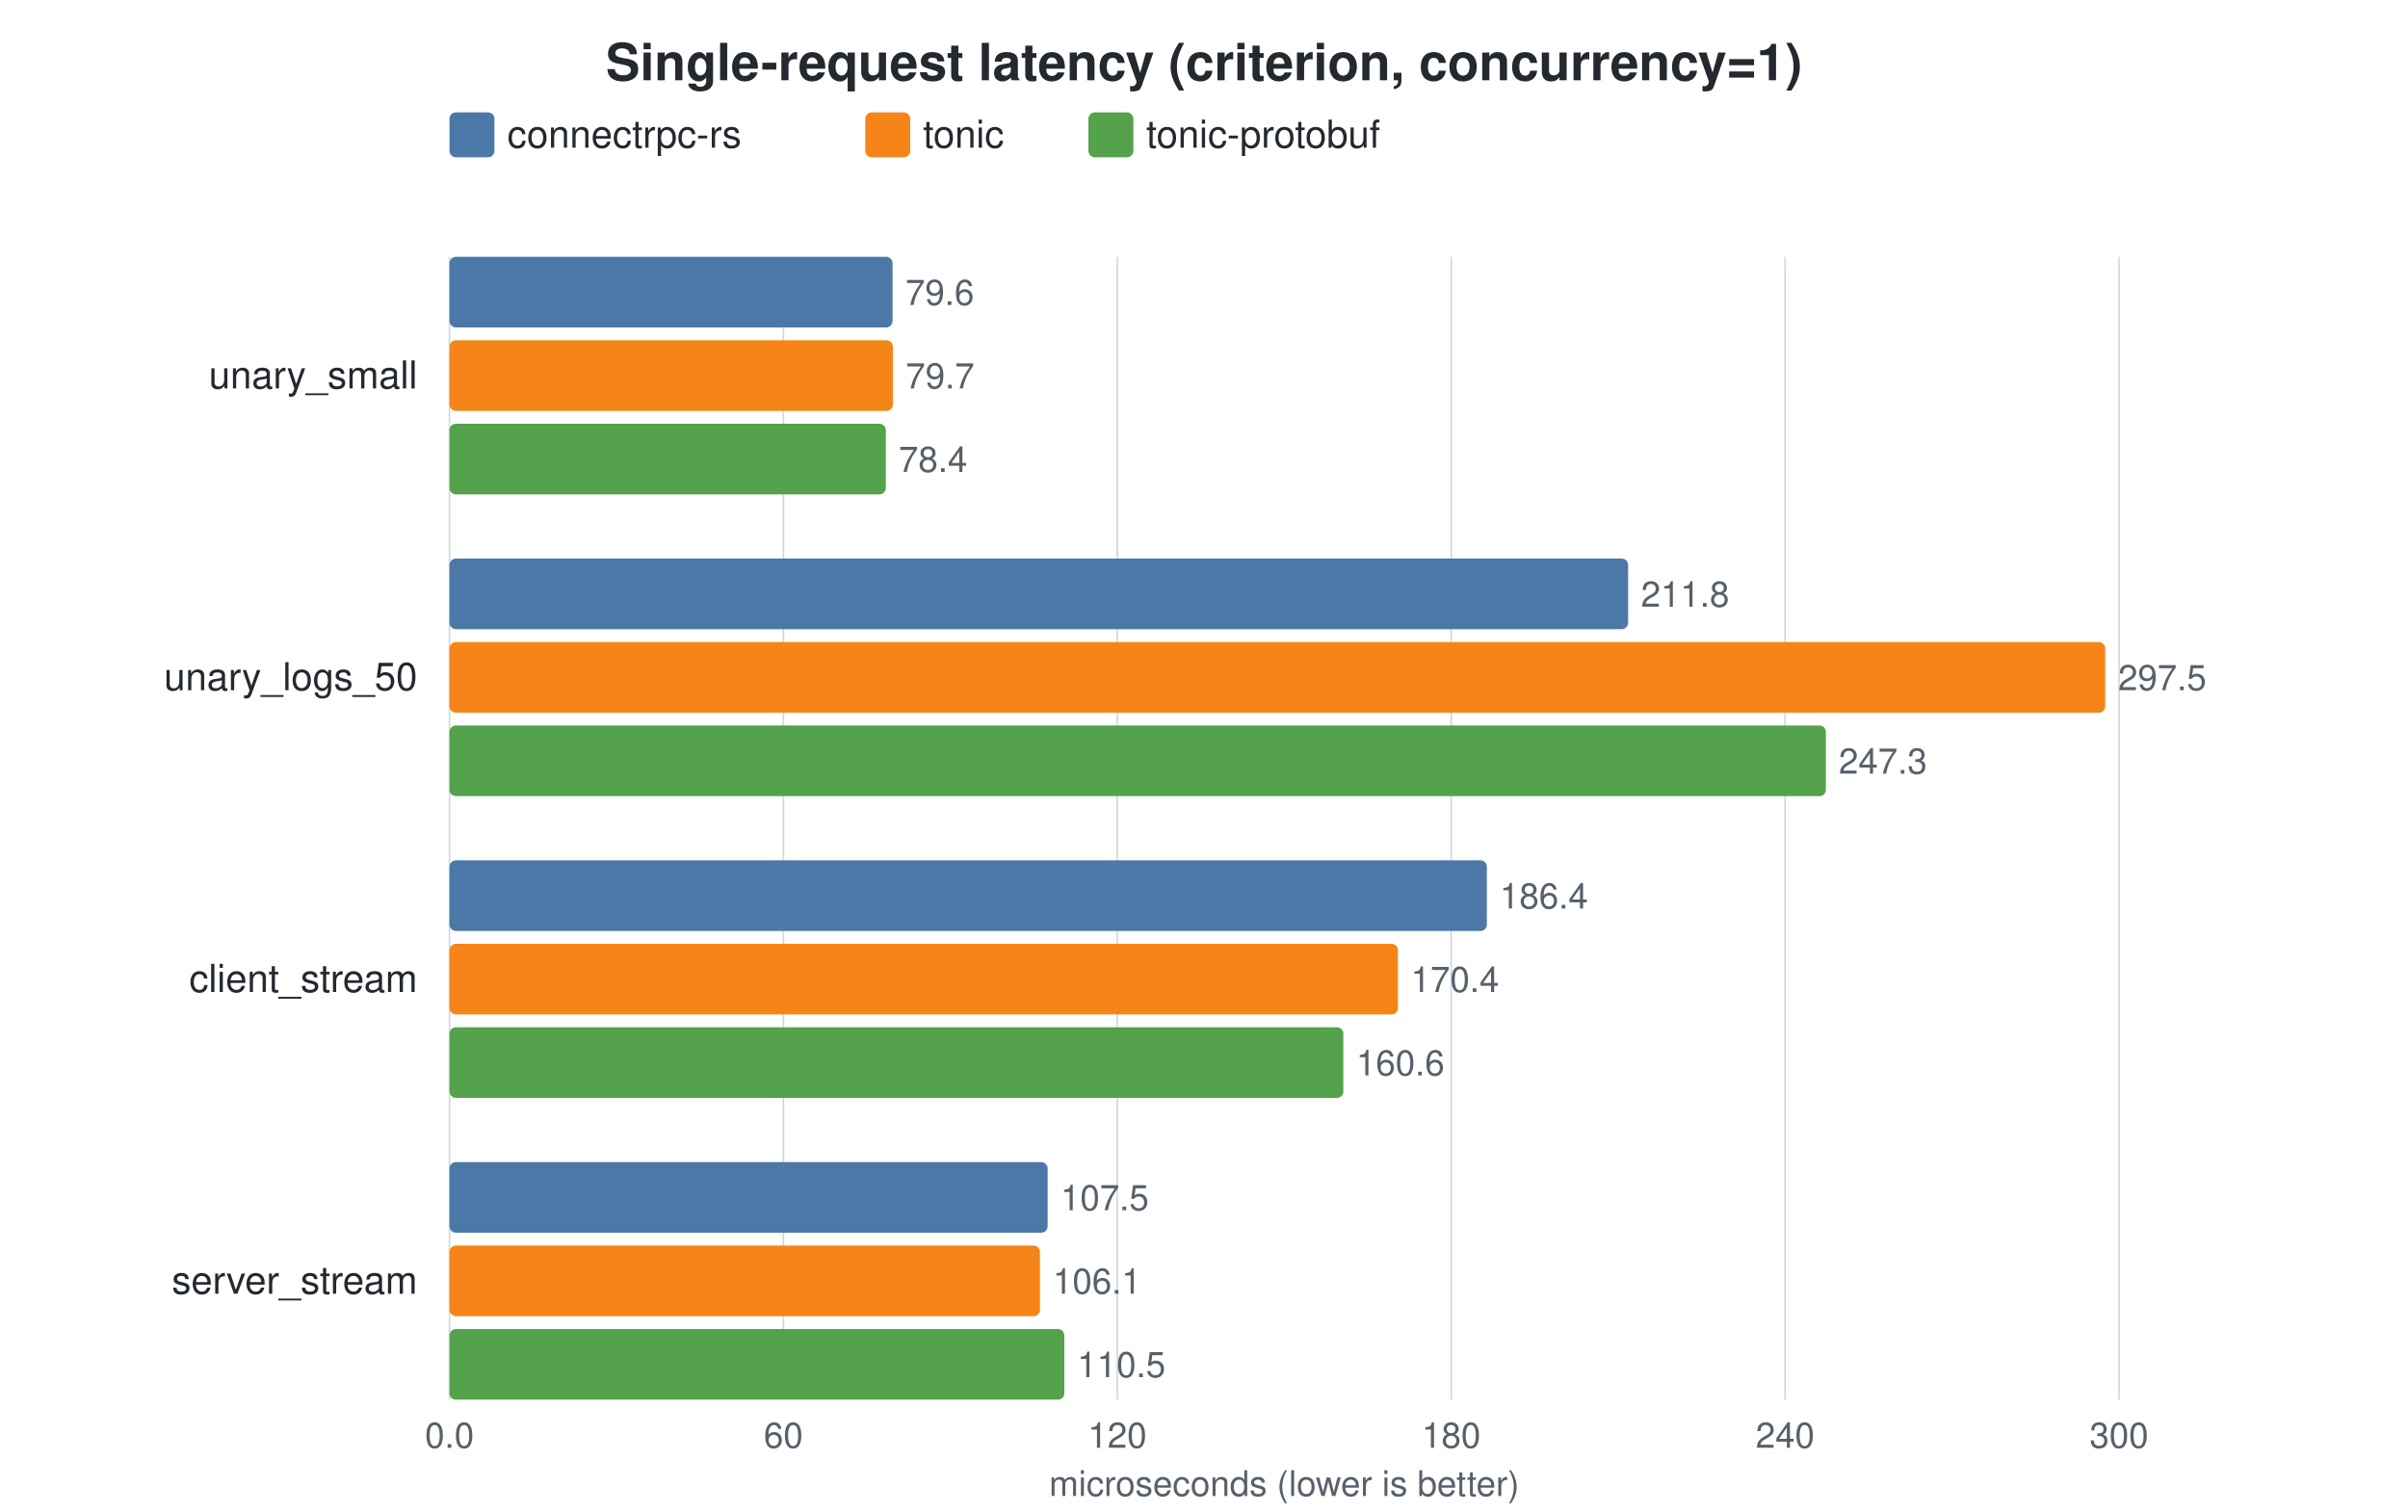
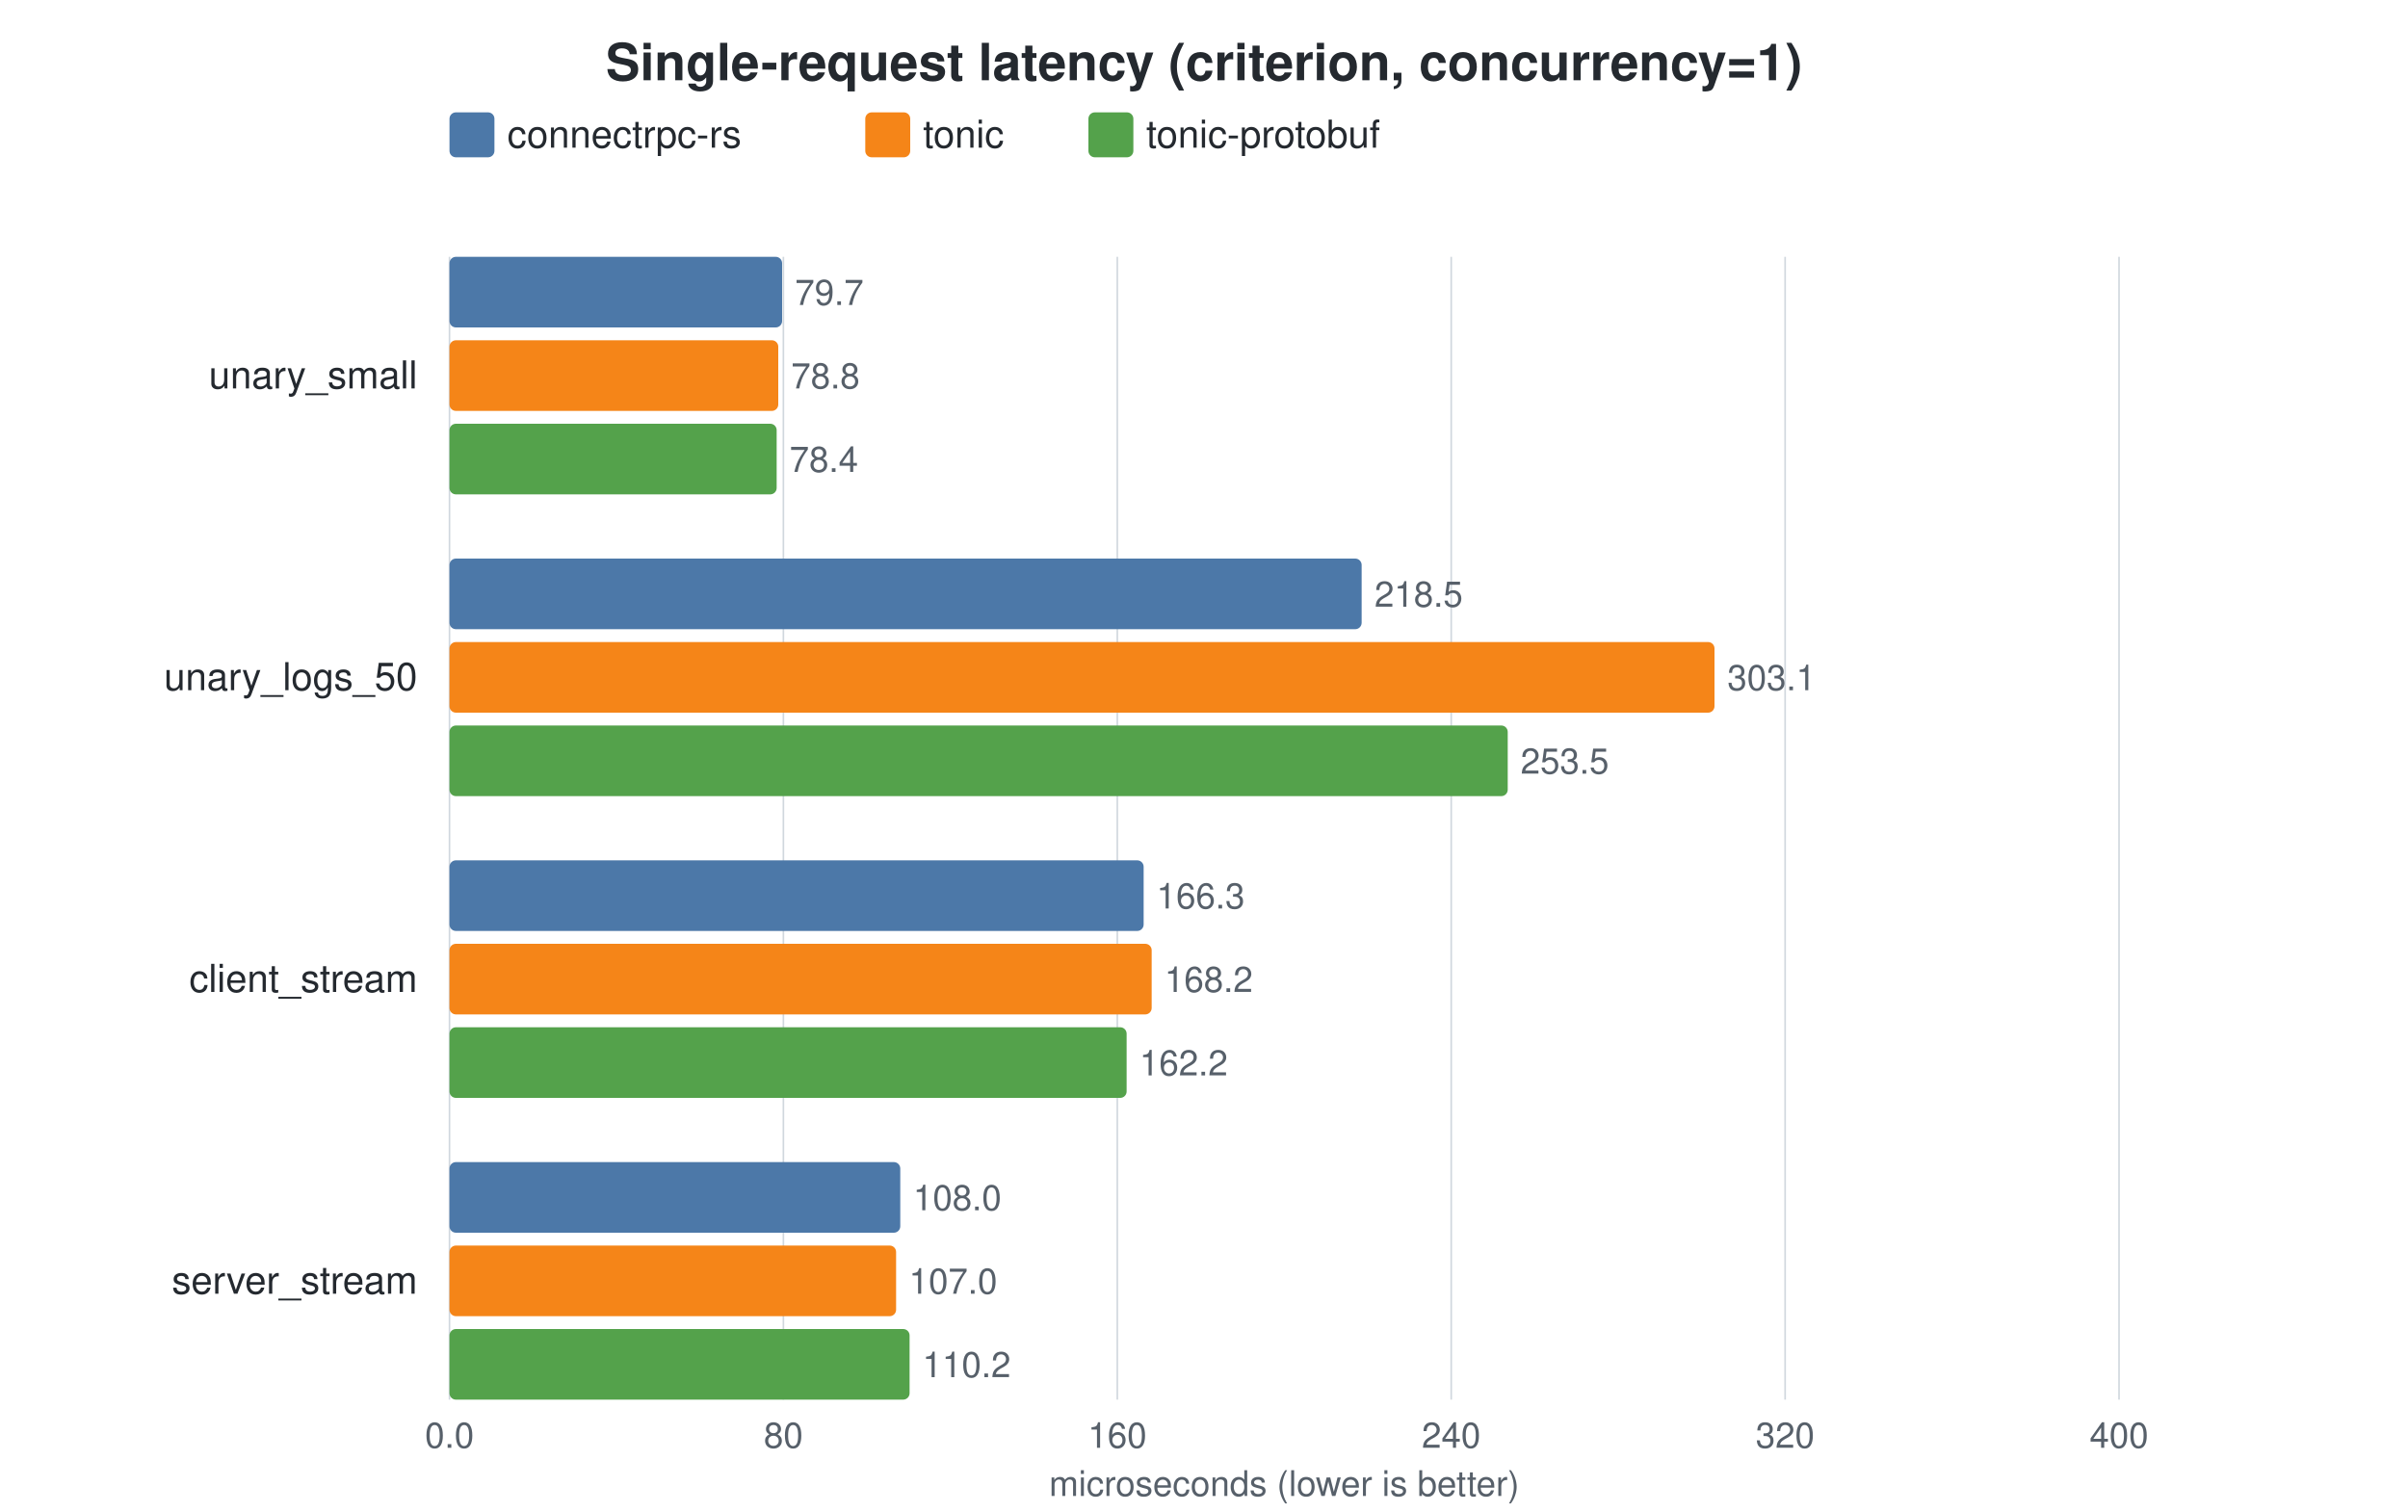
<svg xmlns="http://www.w3.org/2000/svg" width="750" height="471" viewBox="0 0 750 471">
  <style>
    text { font-family: -apple-system, BlinkMacSystemFont, "Segoe UI", Helvetica, Arial, sans-serif; }
    .title { font-size: 16px; font-weight: 600; fill: #24292f; }
    .label { font-size: 12px; fill: #24292f; }
    .value { font-size: 11px; fill: #57606a; }
    .axis-label { font-size: 11px; fill: #57606a; }
    .legend-text { font-size: 12px; fill: #24292f; }
    .grid { stroke: #d0d7de; stroke-width: 0.5; }
  </style>
  <rect width="100%" height="100%" fill="white" />
  <text x="375.0" y="25" text-anchor="middle" class="title">Single-request latency (criterion, concurrency=1)</text>
  <rect x="140" y="35" width="14" height="14" rx="2" fill="#4C78A8" />
  <text x="158" y="46" class="legend-text">connectrpc-rs</text>
  <rect x="269.5" y="35" width="14" height="14" rx="2" fill="#F58518" />
  <text x="287.5" y="46" class="legend-text">tonic</text>
  <rect x="339.0" y="35" width="14" height="14" rx="2" fill="#54A24B" />
  <text x="357.0" y="46" class="legend-text">tonic-protobuf</text>
  <line x1="140.0" y1="80" x2="140.0" y2="436" class="grid" />
  <text x="140.0" y="451" text-anchor="middle" class="axis-label">0.0</text>
  <line x1="244.0" y1="80" x2="244.0" y2="436" class="grid" />
-   <text x="244.0" y="451" text-anchor="middle" class="axis-label">60</text>
+   <text x="244.0" y="451" text-anchor="middle" class="axis-label">80</text>
  <line x1="348.0" y1="80" x2="348.0" y2="436" class="grid" />
-   <text x="348.0" y="451" text-anchor="middle" class="axis-label">120</text>
+   <text x="348.0" y="451" text-anchor="middle" class="axis-label">160</text>
  <line x1="452.0" y1="80" x2="452.0" y2="436" class="grid" />
-   <text x="452.0" y="451" text-anchor="middle" class="axis-label">180</text>
+   <text x="452.0" y="451" text-anchor="middle" class="axis-label">240</text>
  <line x1="556.0" y1="80" x2="556.0" y2="436" class="grid" />
-   <text x="556.0" y="451" text-anchor="middle" class="axis-label">240</text>
+   <text x="556.0" y="451" text-anchor="middle" class="axis-label">320</text>
  <line x1="660.0" y1="80" x2="660.0" y2="436" class="grid" />
-   <text x="660.0" y="451" text-anchor="middle" class="axis-label">300</text>
+   <text x="660.0" y="451" text-anchor="middle" class="axis-label">400</text>
  <text x="400.0" y="466" text-anchor="middle" class="axis-label">microseconds (lower is better)</text>
  <text x="130" y="121.0" text-anchor="end" class="label">unary_small</text>
-   <rect x="140" y="80.0" width="138.0" height="22" rx="2" fill="#4C78A8" />
-   <text x="282.0" y="95.0" class="value">79.6</text>
-   <rect x="140" y="106.0" width="138.1" height="22" rx="2" fill="#F58518" />
-   <text x="282.1" y="121.0" class="value">79.7</text>
-   <rect x="140" y="132.0" width="135.9" height="22" rx="2" fill="#54A24B" />
-   <text x="279.9" y="147.0" class="value">78.4</text>
+   <rect x="140" y="80.0" width="103.6" height="22" rx="2" fill="#4C78A8" />
+   <text x="247.6" y="95.0" class="value">79.7</text>
+   <rect x="140" y="106.0" width="102.4" height="22" rx="2" fill="#F58518" />
+   <text x="246.4" y="121.0" class="value">78.8</text>
+   <rect x="140" y="132.0" width="101.9" height="22" rx="2" fill="#54A24B" />
+   <text x="245.9" y="147.0" class="value">78.4</text>
  <text x="130" y="215.0" text-anchor="end" class="label">unary_logs_50</text>
-   <rect x="140" y="174.0" width="367.1" height="22" rx="2" fill="#4C78A8" />
-   <text x="511.1" y="189.0" class="value">211.8</text>
-   <rect x="140" y="200.0" width="515.7" height="22" rx="2" fill="#F58518" />
-   <text x="659.7" y="215.0" class="value">297.5</text>
-   <rect x="140" y="226.0" width="428.7" height="22" rx="2" fill="#54A24B" />
-   <text x="572.7" y="241.0" class="value">247.3</text>
+   <rect x="140" y="174.0" width="284.1" height="22" rx="2" fill="#4C78A8" />
+   <text x="428.1" y="189.0" class="value">218.5</text>
+   <rect x="140" y="200.0" width="394.0" height="22" rx="2" fill="#F58518" />
+   <text x="538.0" y="215.0" class="value">303.1</text>
+   <rect x="140" y="226.0" width="329.6" height="22" rx="2" fill="#54A24B" />
+   <text x="473.6" y="241.0" class="value">253.5</text>
  <text x="130" y="309.0" text-anchor="end" class="label">client_stream</text>
-   <rect x="140" y="268.0" width="323.1" height="22" rx="2" fill="#4C78A8" />
-   <text x="467.1" y="283.0" class="value">186.4</text>
-   <rect x="140" y="294.0" width="295.4" height="22" rx="2" fill="#F58518" />
-   <text x="439.4" y="309.0" class="value">170.4</text>
-   <rect x="140" y="320.0" width="278.4" height="22" rx="2" fill="#54A24B" />
-   <text x="422.4" y="335.0" class="value">160.6</text>
+   <rect x="140" y="268.0" width="216.2" height="22" rx="2" fill="#4C78A8" />
+   <text x="360.2" y="283.0" class="value">166.3</text>
+   <rect x="140" y="294.0" width="218.7" height="22" rx="2" fill="#F58518" />
+   <text x="362.7" y="309.0" class="value">168.2</text>
+   <rect x="140" y="320.0" width="210.9" height="22" rx="2" fill="#54A24B" />
+   <text x="354.9" y="335.0" class="value">162.2</text>
  <text x="130" y="403.0" text-anchor="end" class="label">server_stream</text>
-   <rect x="140" y="362.0" width="186.3" height="22" rx="2" fill="#4C78A8" />
-   <text x="330.3" y="377.0" class="value">107.5</text>
-   <rect x="140" y="388.0" width="183.9" height="22" rx="2" fill="#F58518" />
-   <text x="327.9" y="403.0" class="value">106.1</text>
-   <rect x="140" y="414.0" width="191.5" height="22" rx="2" fill="#54A24B" />
-   <text x="335.5" y="429.0" class="value">110.5</text>
+   <rect x="140" y="362.0" width="140.4" height="22" rx="2" fill="#4C78A8" />
+   <text x="284.4" y="377.0" class="value">108.0</text>
+   <rect x="140" y="388.0" width="139.1" height="22" rx="2" fill="#F58518" />
+   <text x="283.1" y="403.0" class="value">107.0</text>
+   <rect x="140" y="414.0" width="143.3" height="22" rx="2" fill="#54A24B" />
+   <text x="287.3" y="429.0" class="value">110.2</text>
</svg>
